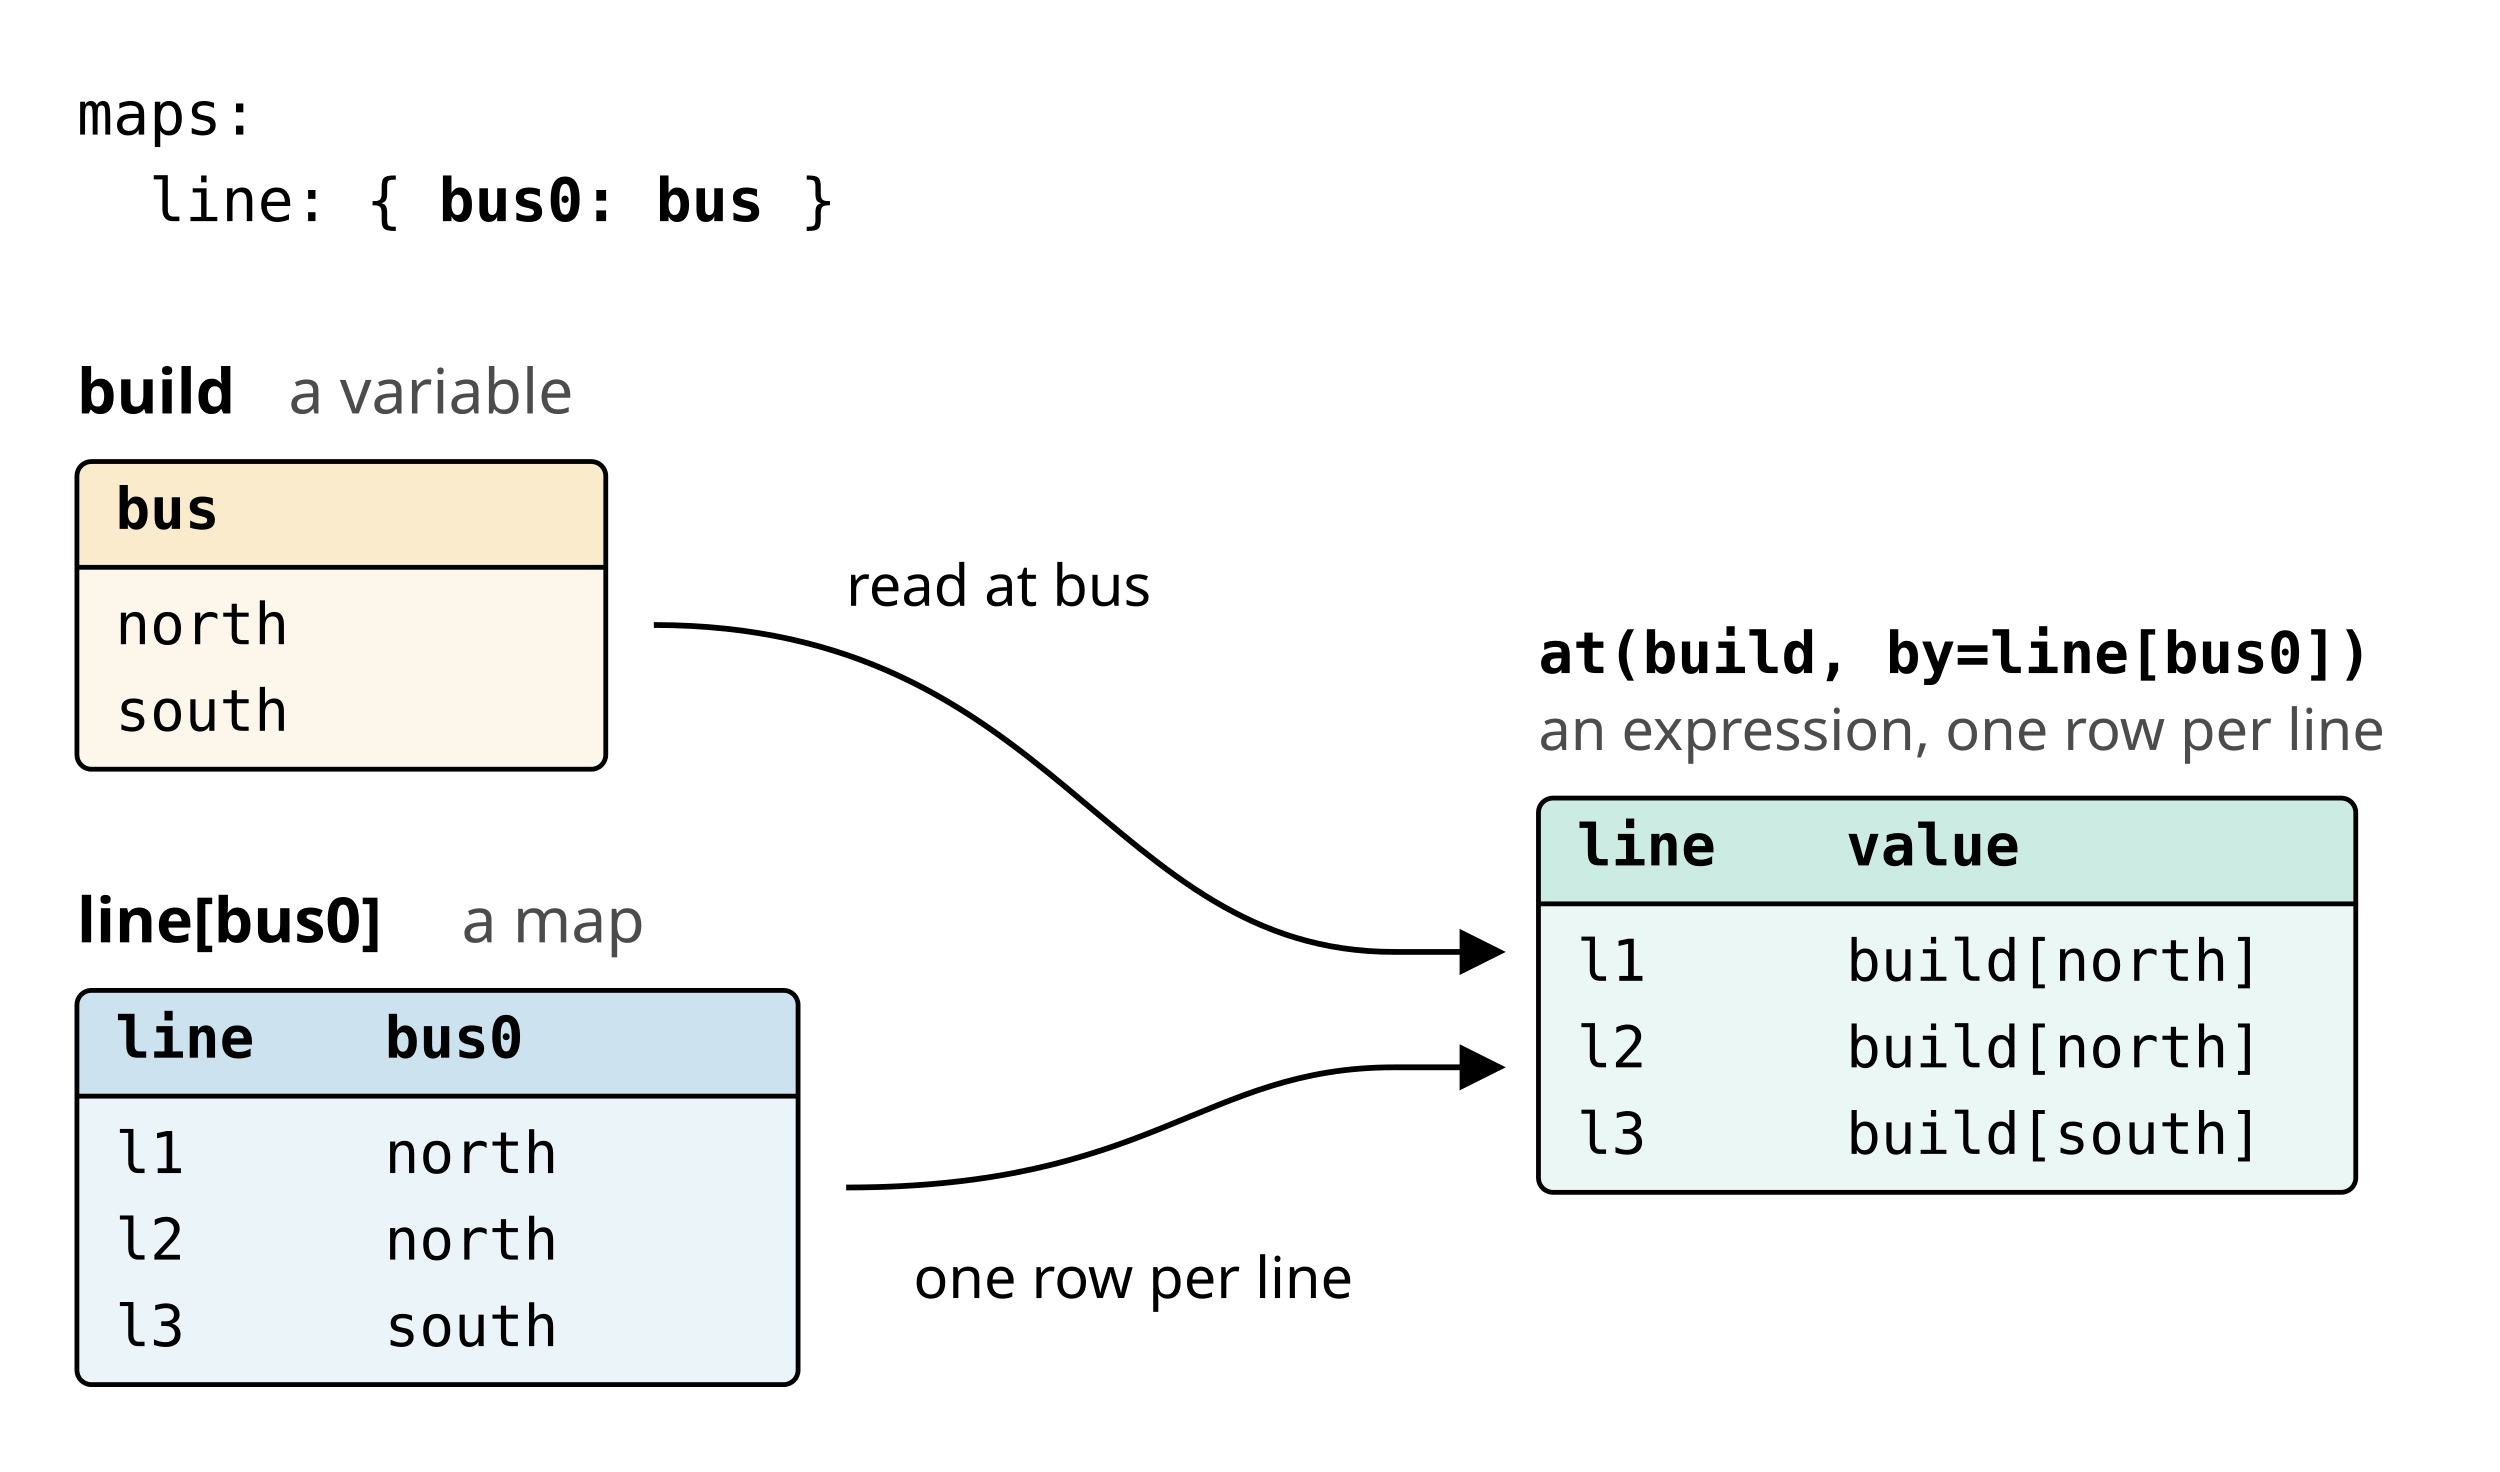
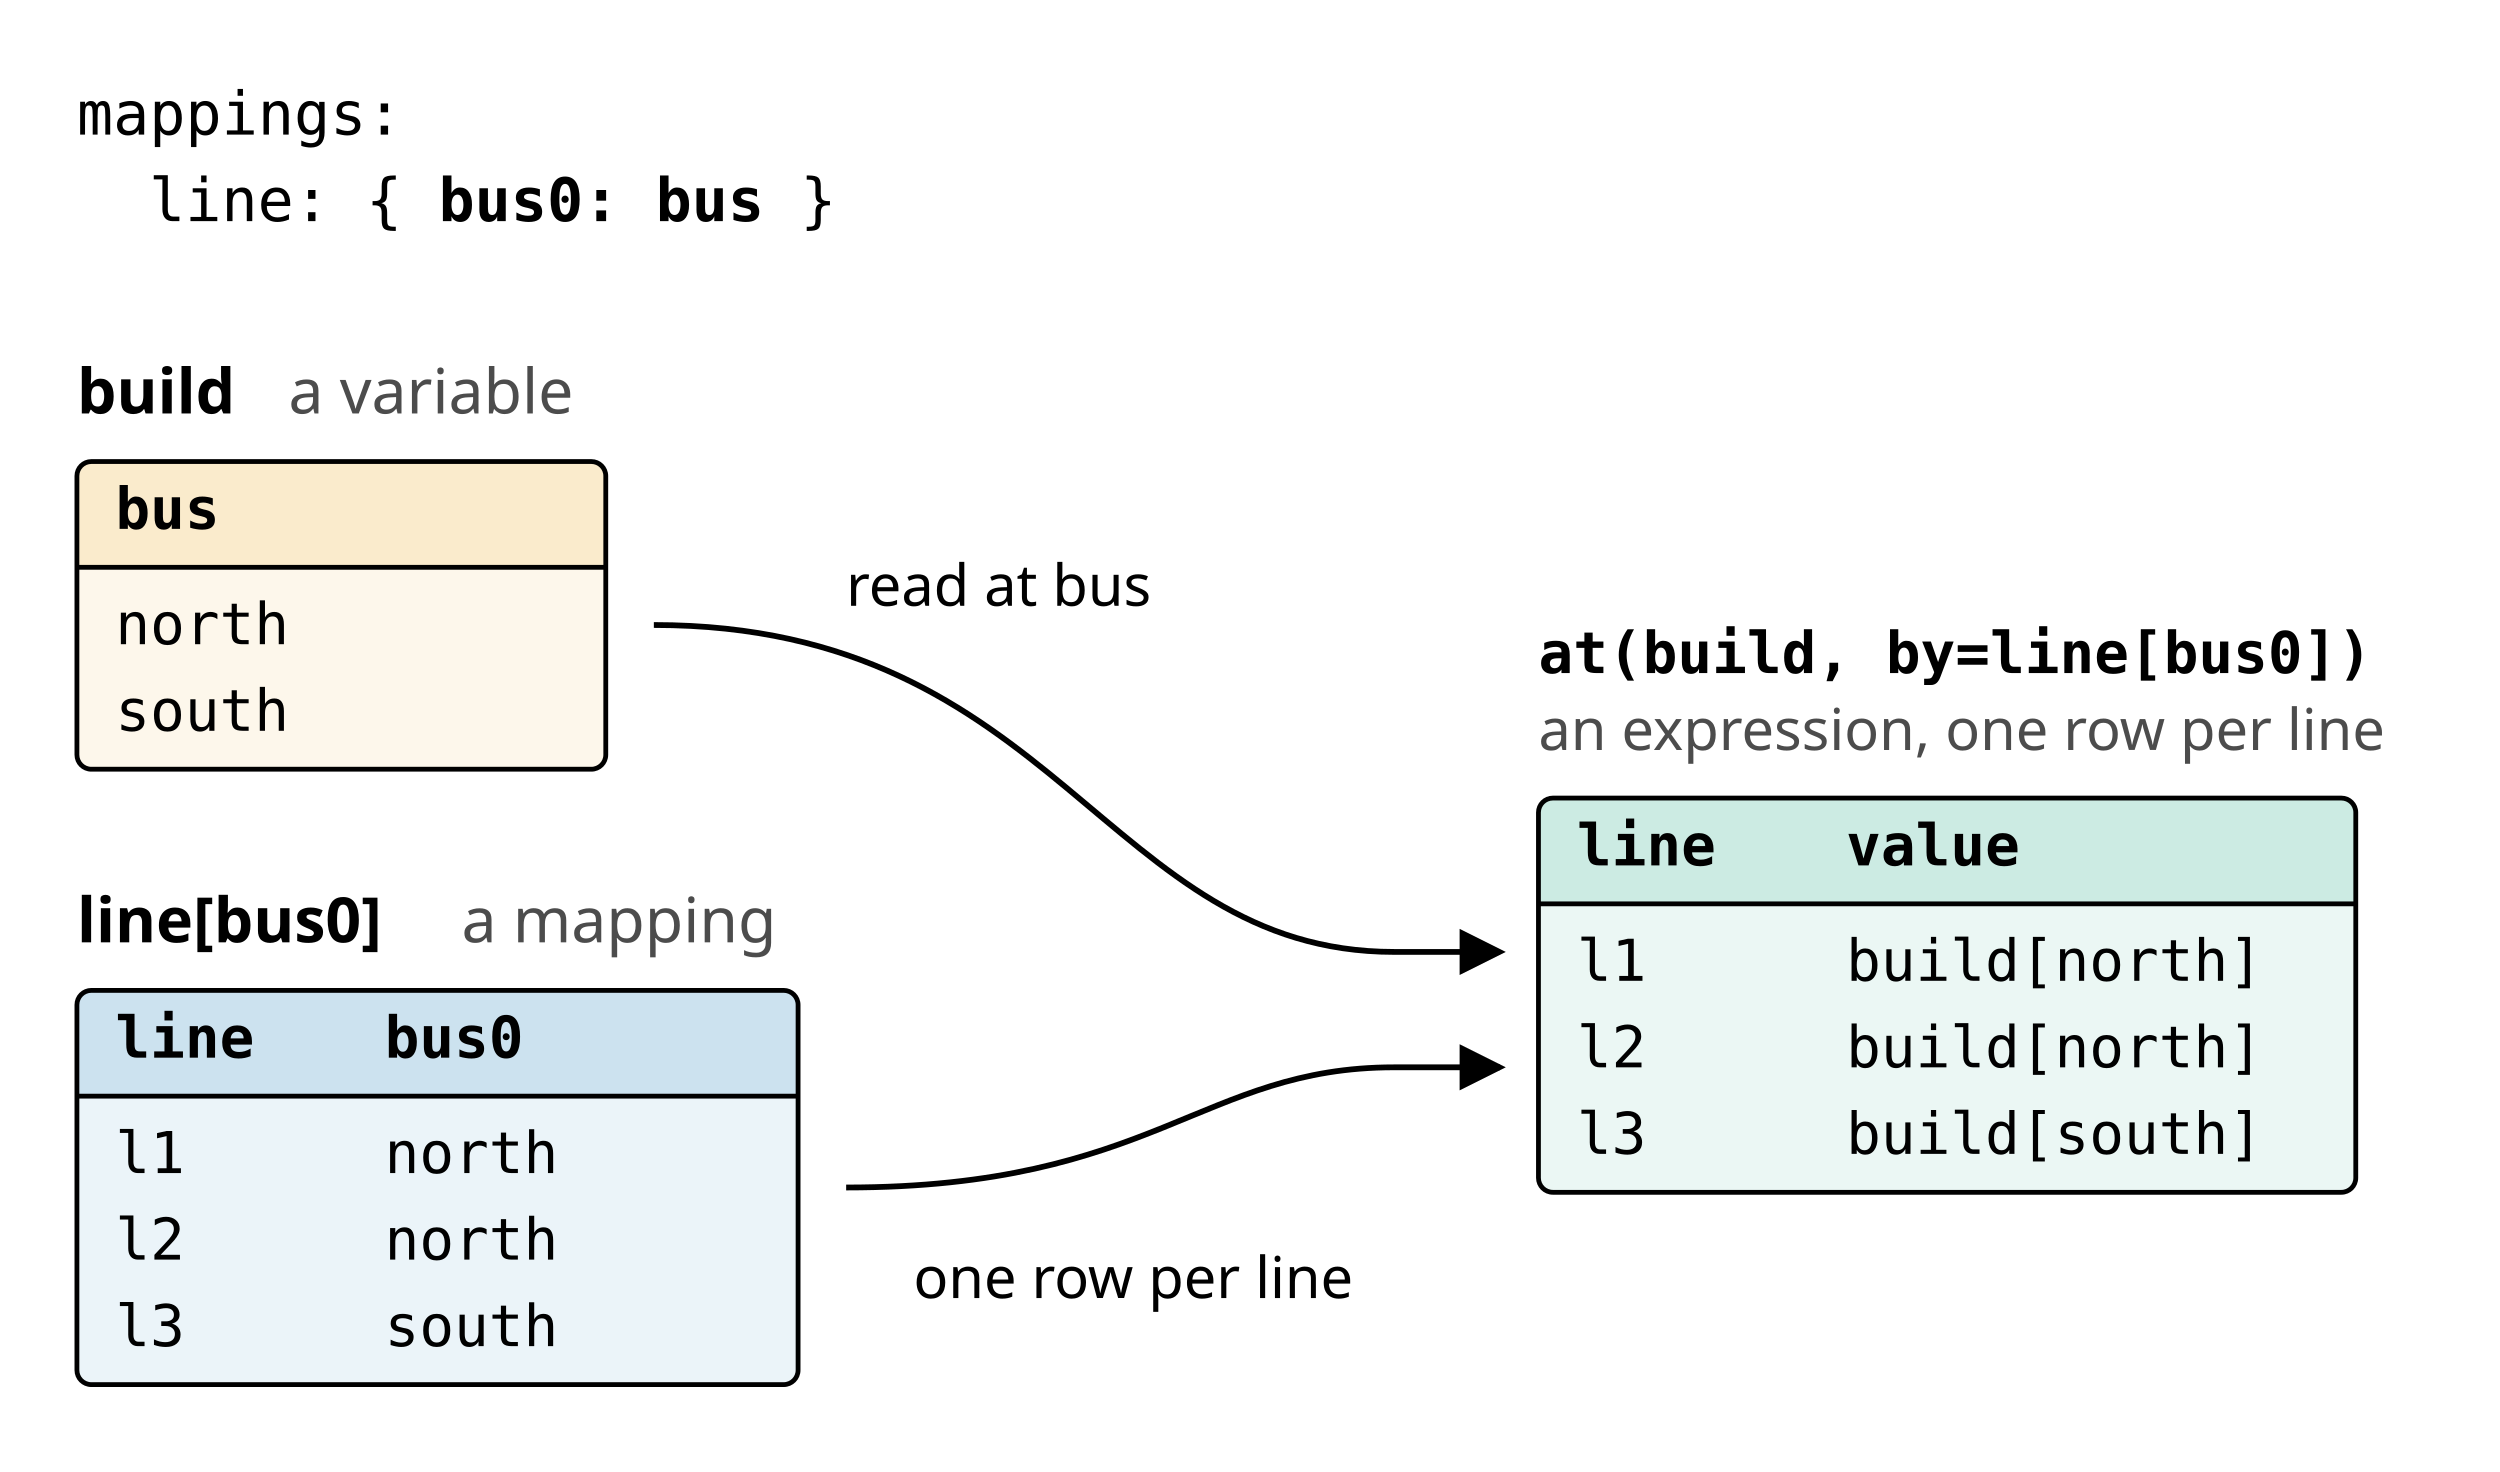
<svg xmlns="http://www.w3.org/2000/svg" viewBox="0 0 520 306" width="520" height="306" style="max-width: 100%; height: auto" role="img" aria-labelledby="rat-t rat-d" font-family="ui-sans-serif, system-ui, sans-serif" font-size="13">
  <defs>
    <marker id="rat-arrow" viewBox="0 0 8 8" refX="7" refY="4" markerWidth="8" markerHeight="8" orient="auto">
      <path d="M0,0 L8,4 L0,8 z" fill="currentColor" />
    </marker>
  </defs>
  <g fill="currentColor" font-family="ui-monospace, SFMono-Regular, Menlo, monospace" font-size="12.5">
-     <text x="16" y="28">maps:</text>
+     <text x="16" y="28">mappings:</text>
    <text x="31" y="46">line: { <tspan font-weight="bold">bus0: bus</tspan> }</text>
  </g>
  <g transform="translate(0,56)">
    <g stroke="none">
      <path d="M16,62 V43 A3,3 0 0 1 19,40 H123 A3,3 0 0 1 126,43 V62 Z" fill="#E69F00" fill-opacity="0.2" />
      <path d="M16,62 H126 V101 A3,3 0 0 1 123,104 H19 A3,3 0 0 1 16,101 Z" fill="#E69F00" fill-opacity="0.08" />
      <path d="M16,172 V153 A3,3 0 0 1 19,150 H163 A3,3 0 0 1 166,153 V172 Z" fill="#0072B2" fill-opacity="0.2" />
      <path d="M16,172 H166 V229 A3,3 0 0 1 163,232 H19 A3,3 0 0 1 16,229 Z" fill="#0072B2" fill-opacity="0.08" />
      <path d="M320,132 V113 A3,3 0 0 1 323,110 H487 A3,3 0 0 1 490,113 V132 Z" fill="#009E73" fill-opacity="0.2" />
      <path d="M320,132 H490 V189 A3,3 0 0 1 487,192 H323 A3,3 0 0 1 320,189 Z" fill="#009E73" fill-opacity="0.08" />
    </g>
    <text x="16" y="30" font-weight="bold" fill="currentColor">build</text>
    <text x="60" y="30" fill="currentColor" fill-opacity="0.7">a variable</text>
    <g fill="currentColor" font-family="ui-monospace, SFMono-Regular, Menlo, monospace" font-size="12">
      <text x="24" y="54" font-weight="bold">bus</text>
      <text x="24" y="78">north</text>
      <text x="24" y="96">south</text>
    </g>
    <g fill="none" stroke="currentColor" stroke-width="1">
      <rect x="16" y="40" width="110" height="64" rx="3" />
      <line x1="16" y1="62" x2="126" y2="62" />
    </g>
    <text x="16" y="140" font-weight="bold" fill="currentColor">line[bus0]</text>
-     <text x="96" y="140" fill="currentColor" fill-opacity="0.7">a map</text>
+     <text x="96" y="140" fill="currentColor" fill-opacity="0.7">a mapping</text>
    <g fill="currentColor" font-family="ui-monospace, SFMono-Regular, Menlo, monospace" font-size="12">
      <text x="24" y="164" font-weight="bold">line</text>
      <text x="80" y="164" font-weight="bold">bus0</text>
      <text x="24" y="188">l1</text>
      <text x="80" y="188">north</text>
      <text x="24" y="206">l2</text>
      <text x="80" y="206">north</text>
      <text x="24" y="224">l3</text>
      <text x="80" y="224">south</text>
    </g>
    <g fill="none" stroke="currentColor" stroke-width="1">
      <rect x="16" y="150" width="150" height="82" rx="3" />
      <line x1="16" y1="172" x2="166" y2="172" />
    </g>
    <text x="320" y="84" fill="currentColor" font-family="ui-monospace, SFMono-Regular, Menlo, monospace" font-size="12" font-weight="bold">at(build, by=line[bus0])</text>
    <text x="320" y="100" fill="currentColor" font-size="12" fill-opacity="0.7">an expression, one row per line</text>
    <g fill="currentColor" font-family="ui-monospace, SFMono-Regular, Menlo, monospace" font-size="12">
      <text x="328" y="124" font-weight="bold">line</text>
      <text x="384" y="124" font-weight="bold">value</text>
      <text x="328" y="148">l1</text>
      <text x="384" y="148">build[north]</text>
      <text x="328" y="166">l2</text>
      <text x="384" y="166">build[north]</text>
      <text x="328" y="184">l3</text>
      <text x="384" y="184">build[south]</text>
    </g>
    <g fill="none" stroke="currentColor" stroke-width="1">
      <rect x="320" y="110" width="170" height="82" rx="3" />
      <line x1="320" y1="132" x2="490" y2="132" />
    </g>
    <g stroke="currentColor" fill="none" stroke-width="1.2" marker-end="url(#rat-arrow)">
      <path d="M136,74 C220,74 230,142 290,142 H312" />
      <path d="M176,191 C240,191 250,166 290,166 H312" />
    </g>
    <g fill="currentColor" font-size="12">
      <text x="176" y="70">read at bus</text>
      <text x="190" y="214">one row per line</text>
    </g>
  </g>
</svg>
